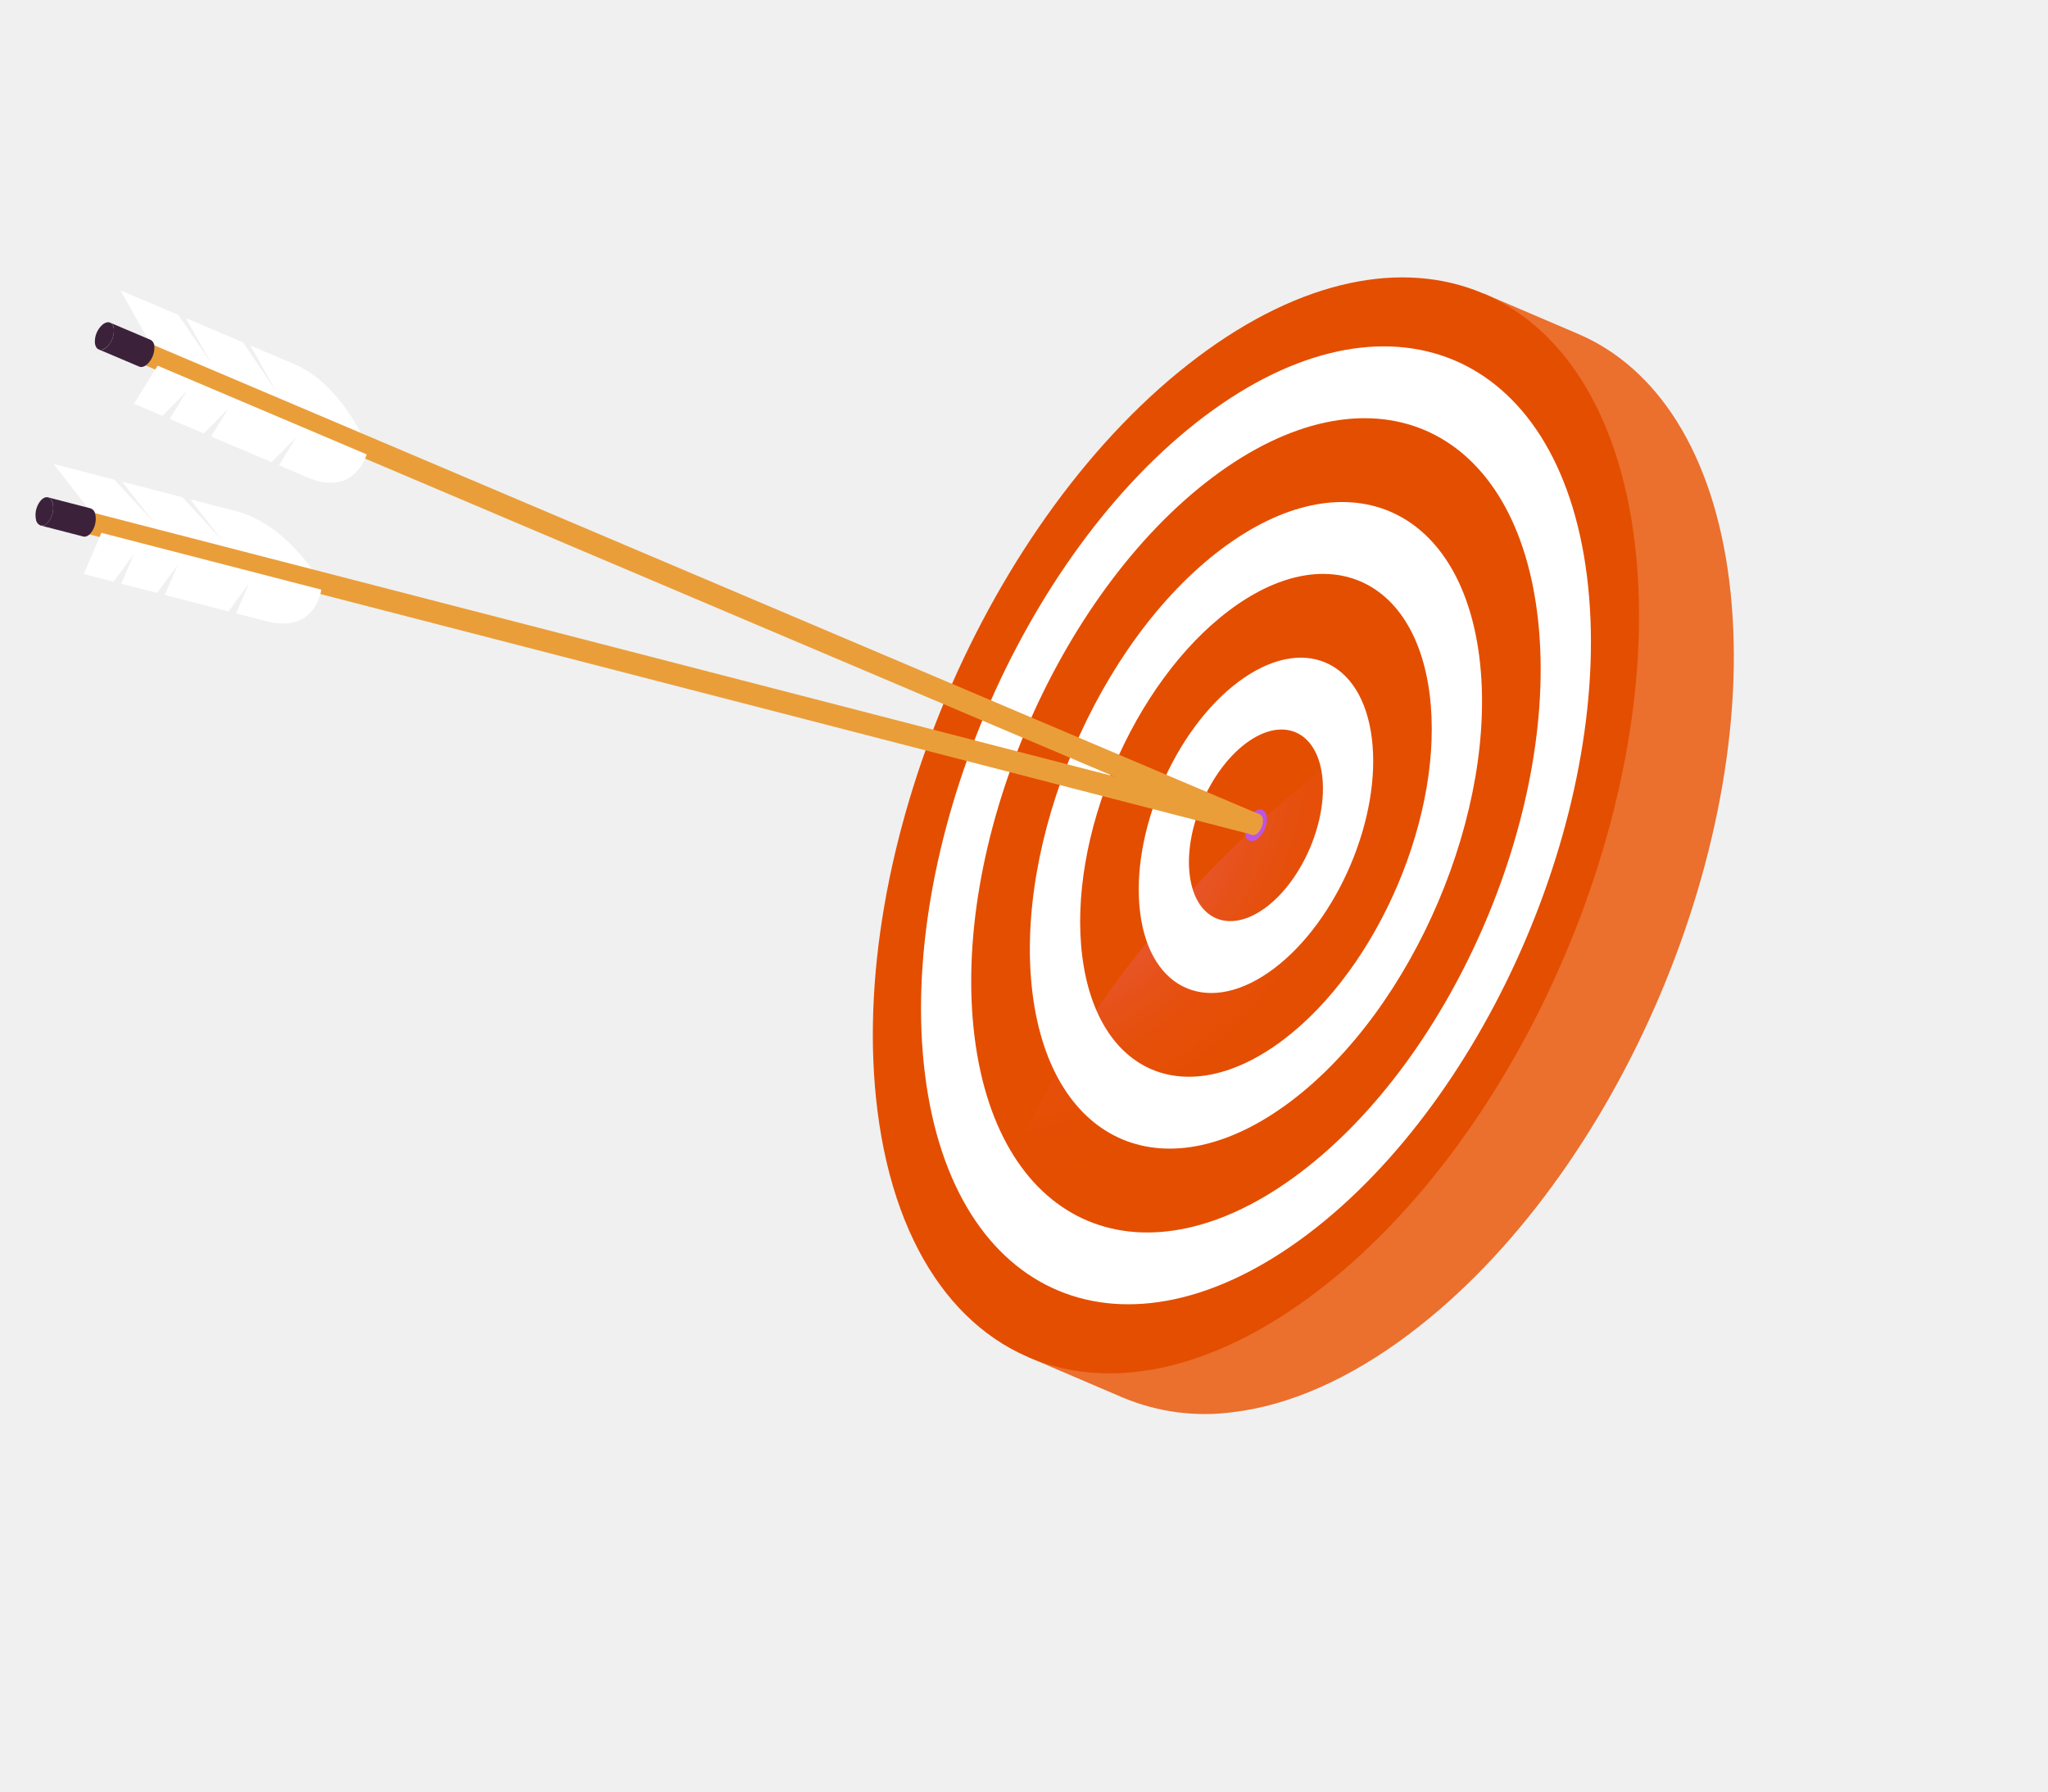
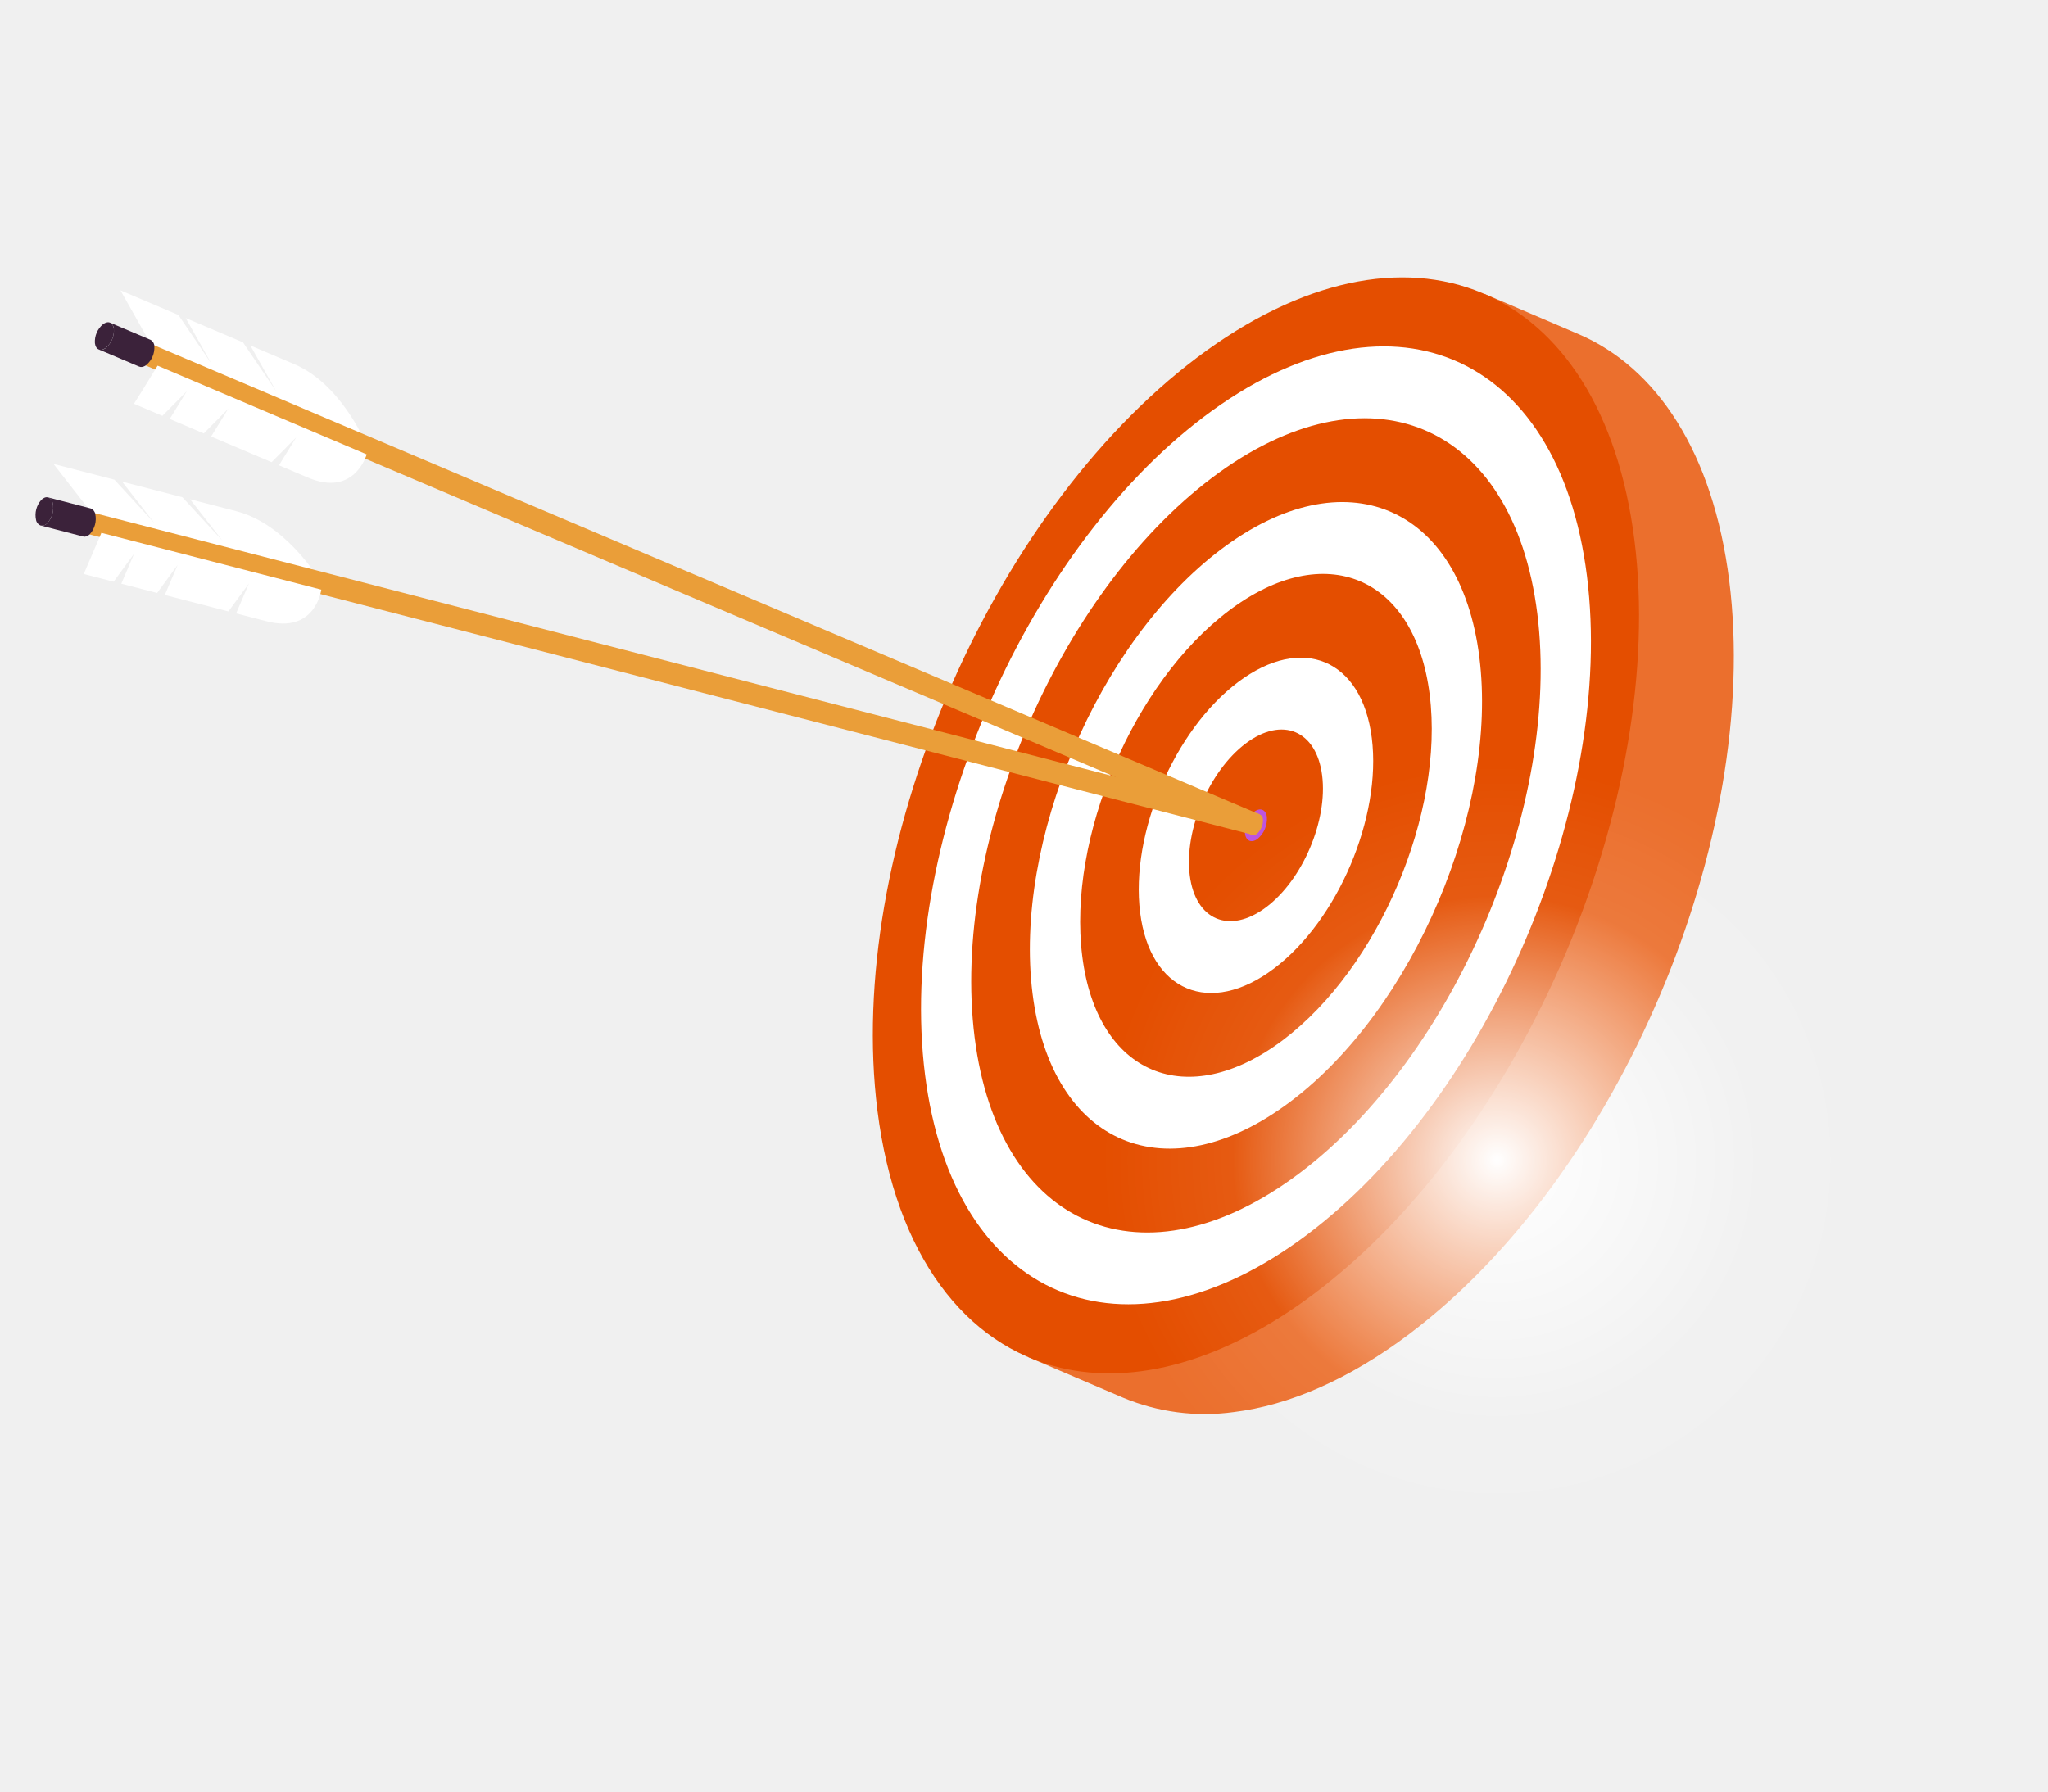
- <svg xmlns="http://www.w3.org/2000/svg" xmlns:xlink="http://www.w3.org/1999/xlink" width="223.717" height="195.755" viewBox="0 0 223.717 195.755">
+ <svg xmlns="http://www.w3.org/2000/svg" xmlns:xlink="http://www.w3.org/1999/xlink" width="223.717" height="195.756" viewBox="0 0 223.717 195.756">
  <defs>
    <clipPath id="clip-path">
-       <rect id="Rectángulo_328440" data-name="Rectángulo 328440" width="204.26" height="172.146" fill="none" />
-     </clipPath>
-     <clipPath id="clip-path-2">
      <path id="Trazado_627977" data-name="Trazado 627977" d="M55.389,19.751C30.62,34.05,10.62,68.706,10.7,97.168c.04,14.134,5.031,24.081,13.079,28.759l9.736,5.659,63.511-109.3-9.738-5.659A23.181,23.181,0,0,0,75.5,13.6c-6.056,0-12.888,1.977-20.114,6.148" transform="translate(-10.7 -13.603)" fill="none" />
    </clipPath>
    <linearGradient id="linear-gradient" x1="0.056" y1="1.143" x2="0.069" y2="1.143" gradientUnits="objectBoundingBox">
      <stop offset="0" stop-color="#febbac" />
      <stop offset="0.072" stop-color="#f9d9a2" />
      <stop offset="0.221" stop-color="#fd4c1b" />
      <stop offset="0.384" stop-color="#eb6f2d" />
      <stop offset="0.482" stop-color="#e44e00" />
      <stop offset="1" stop-color="#eb6f2d" />
    </linearGradient>
-     <clipPath id="clip-path-4">
+     <clipPath id="clip-path-2">
+       <rect id="Rectángulo_328431" data-name="Rectángulo 328431" width="204.26" height="172.146" fill="none" />
+     </clipPath>
+     <clipPath id="clip-path-3">
      <rect id="Rectángulo_328429" data-name="Rectángulo 328429" width="73.241" height="83.72" fill="none" />
    </clipPath>
-     <clipPath id="clip-path-5">
+     <clipPath id="clip-path-4">
      <path id="Trazado_627979" data-name="Trazado 627979" d="M17.805,81.016c-1.126,3.915-2.119,9.947-2.253,19.049a85.744,85.744,0,0,1,3-18.852C26.063,51.286,59.246,9.069,88.793,17.95,60.684,7.807,25.3,47.74,17.805,81.016" transform="translate(-15.552 -16.345)" fill="none" />
    </clipPath>
    <radialGradient id="radial-gradient" cx="0.282" cy="0.412" r="1.094" gradientTransform="matrix(1.26, 0, 0, -1, 0.111, 3.206)" gradientUnits="objectBoundingBox">
      <stop offset="0" stop-color="#ffaff5" />
      <stop offset="0.019" stop-color="#f9abef" />
      <stop offset="0.389" stop-color="#90628a" />
      <stop offset="0.686" stop-color="#422d3f" />
      <stop offset="0.896" stop-color="#120c11" />
      <stop offset="1" />
    </radialGradient>
-     <clipPath id="clip-path-6">
-       <rect id="Rectángulo_328430" data-name="Rectángulo 328430" width="116.602" height="108.057" fill="none" />
-     </clipPath>
-     <clipPath id="clip-path-7">
-       <path id="Trazado_627984" data-name="Trazado 627984" d="M76.933,1.015c30.5-5.727,46.886,13.364,36.594,42.642s-43.357,57.658-73.859,63.384S-7.216,93.678,3.074,64.4,46.433,6.742,76.933,1.015" transform="translate(0 0)" fill="none" />
-     </clipPath>
-     <radialGradient id="radial-gradient-2" cx="0.5" cy="0.5" r="0.301" gradientTransform="matrix(-0.151, -0.981, -0.77, 0.192, 1.166, 1.165)" gradientUnits="objectBoundingBox">
-       <stop offset="0" stop-color="#ffec3d" />
-       <stop offset="0.217" stop-color="#e53dff" />
-       <stop offset="0.243" stop-color="#cc36e3" />
-       <stop offset="0.293" stop-color="#a12bb4" />
-       <stop offset="0.348" stop-color="#7b2089" />
-       <stop offset="0.407" stop-color="#591764" />
-       <stop offset="0.469" stop-color="#3d1044" />
-       <stop offset="0.536" stop-color="#270a2b" />
-       <stop offset="0.611" stop-color="#150518" />
-       <stop offset="0.697" stop-color="#09020a" />
-       <stop offset="0.805" stop-color="#020002" />
-       <stop offset="1" />
-     </radialGradient>
-     <clipPath id="clip-path-8">
+     <clipPath id="clip-path-5">
      <path id="Trazado_627990" data-name="Trazado 627990" d="M95.365,77.483a2.484,2.484,0,0,0-1.126,1.946.8.8,0,0,0,.323.724l4.156,2.4a.8.8,0,0,1-.321-.724,2.484,2.484,0,0,1,1.124-1.946.782.782,0,0,1,.8-.074l-4.158-2.4a.569.569,0,0,0-.3-.08,1.021,1.021,0,0,0-.5.154" transform="translate(-94.239 -77.329)" fill="none" />
    </clipPath>
    <linearGradient id="linear-gradient-2" x1="-24.892" y1="2.346" x2="-24.626" y2="2.346" gradientUnits="objectBoundingBox">
      <stop offset="0" stop-color="#473046" />
      <stop offset="0.351" stop-color="#412940" />
      <stop offset="1" stop-color="#3b223a" />
    </linearGradient>
-     <clipPath id="clip-path-10">
+     <clipPath id="clip-path-7">
      <rect id="Rectángulo_328434" data-name="Rectángulo 328434" width="1.942" height="2.143" fill="none" />
    </clipPath>
-     <clipPath id="clip-path-11">
+     <clipPath id="clip-path-8">
      <path id="Trazado_627991" data-name="Trazado 627991" d="M96.319,80.647a1.357,1.357,0,0,1,.016-.506,2.744,2.744,0,0,1,.472-1.015,1.808,1.808,0,0,1,.943-.612.608.608,0,0,1,.5.112.645.645,0,0,0-.47,0,1.675,1.675,0,0,0-.809.634,2.93,2.93,0,0,0-.648,1.391" transform="translate(-96.303 -78.504)" fill="none" />
    </clipPath>
-     <radialGradient id="radial-gradient-3" cx="0.612" cy="0.174" r="1.532" gradientTransform="matrix(1.107, 0, 0, -1, 10.419, 13.409)" gradientUnits="objectBoundingBox">
+     <radialGradient id="radial-gradient-2" cx="0.612" cy="0.174" r="1.532" gradientTransform="matrix(1.107, 0, 0, -1, 10.419, 13.409)" gradientUnits="objectBoundingBox">
      <stop offset="0" stop-color="#ffa962" />
      <stop offset="0.007" stop-color="#f5a25e" />
      <stop offset="0.048" stop-color="#c7844c" />
      <stop offset="0.093" stop-color="#9c673c" />
      <stop offset="0.142" stop-color="#774e2d" />
      <stop offset="0.195" stop-color="#563921" />
      <stop offset="0.254" stop-color="#3b2716" />
      <stop offset="0.32" stop-color="#25180e" />
      <stop offset="0.398" stop-color="#140d07" />
      <stop offset="0.493" stop-color="#080503" />
      <stop offset="0.627" stop-color="#010100" />
      <stop offset="1" />
    </radialGradient>
-     <clipPath id="clip-path-12">
+     <clipPath id="clip-path-9">
      <path id="Trazado_627997" data-name="Trazado 627997" d="M99.38,68.768a2.5,2.5,0,0,0-.825,2.093.792.792,0,0,0,.427.666l4.465,1.76a.792.792,0,0,1-.423-.668,2.486,2.486,0,0,1,.821-2.091.789.789,0,0,1,.785-.193l-4.467-1.758a.536.536,0,0,0-.213-.042.947.947,0,0,0-.57.233" transform="translate(-98.537 -68.535)" fill="none" />
    </clipPath>
    <linearGradient id="linear-gradient-3" x1="-29.53" y1="4.823" x2="-29.23" y2="4.823" xlink:href="#linear-gradient-2" />
-     <clipPath id="clip-path-14">
+     <clipPath id="clip-path-11">
      <rect id="Rectángulo_328438" data-name="Rectángulo 328438" width="1.669" height="2.357" fill="none" />
    </clipPath>
-     <clipPath id="clip-path-15">
+     <clipPath id="clip-path-12">
      <path id="Trazado_627998" data-name="Trazado 627998" d="M102.411,69.469a.642.642,0,0,0-.466.066,1.658,1.658,0,0,0-.706.744,2.956,2.956,0,0,0-.435,1.473,1.325,1.325,0,0,1-.058-.5,2.725,2.725,0,0,1,.315-1.076,1.829,1.829,0,0,1,.845-.744.607.607,0,0,1,.506.038" transform="translate(-100.743 -69.395)" fill="none" />
    </clipPath>
-     <radialGradient id="radial-gradient-4" cx="0.418" cy="0.253" r="1.573" gradientTransform="matrix(1.435, 0, 0, -1, 52.002, 27.199)" xlink:href="#radial-gradient-3" />
+     <radialGradient id="radial-gradient-3" cx="0.418" cy="0.253" r="1.573" gradientTransform="matrix(1.435, 0, 0, -1, 52.002, 27.199)" xlink:href="#radial-gradient-2" />
+     <radialGradient id="radial-gradient-4" cx="0.5" cy="0.5" r="0.5" gradientUnits="objectBoundingBox">
+       <stop offset="0" stop-color="#fff" />
+       <stop offset="0.669" stop-color="#fff" stop-opacity="0.071" />
+       <stop offset="1" stop-color="#fff" stop-opacity="0" />
+     </radialGradient>
  </defs>
-   <g id="Grupo_1034301" data-name="Grupo 1034301" transform="translate(11020 11896.956)">
-     <g id="Grupo_1034294" data-name="Grupo 1034294" transform="translate(-10796.283 -11726.094) rotate(173)">
-       <g id="Grupo_878752" data-name="Grupo 878752" clip-path="url(#clip-path)">
-         <g id="Grupo_878721" data-name="Grupo 878721" transform="translate(21.47 27.296)">
-           <g id="Grupo_878720" data-name="Grupo 878720" clip-path="url(#clip-path-2)">
-             <rect id="Rectángulo_328427" data-name="Rectángulo 328427" width="145.378" height="133.821" transform="matrix(0.5, -0.866, 0.866, 0.5, -51.168, 88.486)" fill="url(#linear-gradient)" />
-           </g>
-         </g>
-         <g id="Grupo_878733" data-name="Grupo 878733" transform="translate(0 0)">
-           <g id="Grupo_878732" data-name="Grupo 878732" clip-path="url(#clip-path)">
-             <path id="Trazado_627978" data-name="Trazado 627978" d="M60.242,22.572c10.832-6.255,20.78-7.575,28.552-4.7,9.991,3.7,16.382,14.333,16.43,30.344.08,28.45-19.932,63.11-44.689,77.4s-44.9,2.817-44.982-25.634S35.475,36.873,60.242,22.572" transform="translate(15.656 16.531)" fill="#e44e00" />
-             <g id="Grupo_878726" data-name="Grupo 878726" transform="translate(31.207 32.798)" style="mix-blend-mode: screen;isolation: isolate">
-               <g id="Grupo_878725" data-name="Grupo 878725">
-                 <g id="Grupo_878724" data-name="Grupo 878724" clip-path="url(#clip-path-4)">
-                   <g id="Grupo_878723" data-name="Grupo 878723" transform="translate(-0.001 0)">
-                     <g id="Grupo_878722" data-name="Grupo 878722" clip-path="url(#clip-path-5)">
-                       <rect id="Rectángulo_328428" data-name="Rectángulo 328428" width="73.241" height="92.257" transform="translate(0 -8.538)" fill="url(#radial-gradient)" />
-                     </g>
-                   </g>
-                 </g>
+   <g id="Grupo_1034303" data-name="Grupo 1034303" transform="translate(10642.05 11896.957)">
+     <g id="Grupo_878720" data-name="Grupo 878720" transform="translate(-10442.97 -11750.569) rotate(173)" clip-path="url(#clip-path)">
+       <rect id="Rectángulo_328427" data-name="Rectángulo 328427" width="145.378" height="133.821" transform="matrix(0.5, -0.866, 0.866, 0.5, -51.168, 88.486)" fill="url(#linear-gradient)" />
+     </g>
+     <g id="Grupo_878732" data-name="Grupo 878732" transform="translate(-10418.333 -11726.094) rotate(173)" clip-path="url(#clip-path-2)">
+       <path id="Trazado_627978" data-name="Trazado 627978" d="M60.242,22.572c10.832-6.255,20.78-7.575,28.552-4.7,9.991,3.7,16.382,14.333,16.43,30.344.08,28.45-19.932,63.11-44.689,77.4s-44.9,2.817-44.982-25.634S35.475,36.873,60.242,22.572" transform="translate(15.656 16.531)" fill="#e44e00" />
+       <g id="Grupo_878726" data-name="Grupo 878726" transform="translate(31.207 32.798)" style="mix-blend-mode: screen;isolation: isolate">
+         <g id="Grupo_878725" data-name="Grupo 878725">
+           <g id="Grupo_878724" data-name="Grupo 878724" clip-path="url(#clip-path-3)">
+             <g id="Grupo_878723" data-name="Grupo 878723" transform="translate(-0.001 0)">
+               <g id="Grupo_878722" data-name="Grupo 878722" clip-path="url(#clip-path-4)">
+                 <rect id="Rectángulo_328428" data-name="Rectángulo 328428" width="73.241" height="92.257" transform="translate(0 -8.538)" fill="url(#radial-gradient)" />
              </g>
            </g>
-             <path id="Trazado_627980" data-name="Trazado 627980" d="M44.738,38.246c-7.569,4.368-13.705,15-13.681,23.7s6.2,12.206,13.771,7.836S58.523,54.795,58.5,46.1,52.3,33.876,44.738,38.246m.07,24.782c-4.322,2.5-7.854.484-7.868-4.483S40.434,47.5,44.758,45.007s7.852-.484,7.866,4.483S49.13,60.534,44.808,63.028" transform="translate(31.262 36.61)" fill="#fff" />
-             <path id="Trazado_627981" data-name="Trazado 627981" d="M51.086,31.827C36.5,40.249,24.661,60.746,24.709,77.512s11.959,23.551,26.549,15.128S77.681,63.72,77.633,46.955,65.674,23.4,51.086,31.827m.153,54.052c-11.351,6.554-20.608,1.27-20.646-11.765S39.753,45.141,51.1,38.588s20.61-1.28,20.646,11.765S62.582,79.33,51.238,85.879" transform="translate(24.872 28.395)" fill="#fff" />
-             <path id="Trazado_627982" data-name="Trazado 627982" d="M57.438,25.4C35.819,37.883,18.287,68.249,18.357,93.091S36.073,127.978,57.694,115.5s39.141-42.843,39.07-67.675S79.049,12.923,57.438,25.4m.237,83.346C39.3,119.353,24.3,110.805,24.24,89.694S39.083,42.769,57.458,32.16,90.829,30.1,90.89,51.213,76.047,98.139,57.674,108.746" transform="translate(18.478 20.174)" fill="#fff" />
-             <g id="Grupo_878731" data-name="Grupo 878731" transform="translate(0 0)" style="mix-blend-mode: screen;isolation: isolate">
-               <g id="Grupo_878730" data-name="Grupo 878730">
-                 <g id="Grupo_878729" data-name="Grupo 878729" clip-path="url(#clip-path-6)">
-                   <g id="Grupo_878728" data-name="Grupo 878728" transform="translate(0 0.001)">
-                     <g id="Grupo_878727" data-name="Grupo 878727" clip-path="url(#clip-path-7)">
-                       <path id="Trazado_627983" data-name="Trazado 627983" d="M-30.243,167.158,23.226,15.031l184.5-34.644L154.261,132.513Z" transform="translate(-30.442 -19.743)" fill="url(#radial-gradient-2)" />
-                     </g>
-                   </g>
-                 </g>
-               </g>
-             </g>
-             <path id="Trazado_627985" data-name="Trazado 627985" d="M38.552,47.5c-.716.413-1.3.08-1.3-.742a2.854,2.854,0,0,1,1.294-2.243c.716-.413,1.3-.08,1.3.742A2.859,2.859,0,0,1,38.552,47.5" transform="translate(37.496 44.625)" fill="#bd55df" />
-             <path id="Trazado_627986" data-name="Trazado 627986" d="M104.969,84.174l2.081,5.043.949,2.3-5.952-3.437L99.089,82.3l2.205,5.348-5.889-3.4-2.962-5.783,2.209,5.35L90.134,81.2c-4.683-2.7-6.556-9.094-6.654-9.431Z" transform="translate(84.031 72.241)" fill="#fff" />
-             <path id="Trazado_627987" data-name="Trazado 627987" d="M94.915,79.4c0,.542.379.76.849.49a1.878,1.878,0,0,0,.847-1.469c0-.542-.379-.761-.847-.49a1.871,1.871,0,0,0-.849,1.469" transform="translate(95.541 78.331)" fill="#ea9e39" />
-             <path id="Trazado_627988" data-name="Trazado 627988" d="M154.185,111.258,38.93,44.715a.591.591,0,0,0-.6.056,1.874,1.874,0,0,0-.849,1.469.6.6,0,0,0,.243.546l115.255,66.543a.6.6,0,0,1-.243-.546,1.874,1.874,0,0,1,.849-1.469.591.591,0,0,1,.6-.056" transform="translate(37.724 44.95)" fill="#ea9e39" />
-             <path id="Trazado_627989" data-name="Trazado 627989" d="M96.311,80.626c0,.716.5,1.007,1.124.648a2.479,2.479,0,0,0,1.124-1.946c0-.716-.5-1.007-1.124-.648a2.484,2.484,0,0,0-1.124,1.946" transform="translate(96.947 79.044)" fill="#3b223a" />
-           </g>
-         </g>
-         <g id="Grupo_878735" data-name="Grupo 878735" transform="translate(189.1 155.168)">
-           <g id="Grupo_878734" data-name="Grupo 878734" clip-path="url(#clip-path-8)">
-             <rect id="Rectángulo_328432" data-name="Rectángulo 328432" width="7.567" height="7.882" transform="matrix(0.5, -0.866, 0.866, 0.5, -2.263, 3.918)" fill="url(#linear-gradient-2)" />
-           </g>
-         </g>
-         <g id="Grupo_878742" data-name="Grupo 878742" transform="translate(0 0)">
-           <g id="Grupo_878741" data-name="Grupo 878741" clip-path="url(#clip-path)">
-             <g id="Grupo_878740" data-name="Grupo 878740" transform="translate(193.242 157.526)" style="mix-blend-mode: screen;isolation: isolate">
-               <g id="Grupo_878739" data-name="Grupo 878739">
-                 <g id="Grupo_878738" data-name="Grupo 878738" clip-path="url(#clip-path-10)">
-                   <g id="Grupo_878737" data-name="Grupo 878737" transform="translate(0 0)">
-                     <g id="Grupo_878736" data-name="Grupo 878736" clip-path="url(#clip-path-11)">
-                       <rect id="Rectángulo_328433" data-name="Rectángulo 328433" width="1.977" height="2.187" transform="translate(-0.029 -0.044)" fill="url(#radial-gradient-3)" />
-                     </g>
-                   </g>
-                 </g>
-               </g>
-             </g>
-             <path id="Trazado_627992" data-name="Trazado 627992" d="M107.075,82.212l-2.1,2.627L83.483,72.432c.1-.221,2-4.433,6.684-1.73.787.453,1.81,1.045,2.974,1.716l-.128.159-2.1,2.627,2.984-2.35,6.218,3.59-.128.159-2.1,2.627,2.982-2.352,3.5,2.021-.126.159-2.1,2.627,2.982-2.35,2.92,1.686Z" transform="translate(84.034 70.261)" fill="#fff" />
-             <path id="Trazado_627993" data-name="Trazado 627993" d="M110.017,73.839l2.805,4.679,1.278,2.131-6.393-2.518-3.782-5.279,2.972,4.962-6.327-2.49-3.786-5.281L99.761,75c-1.25-.492-4.013-1.579-4.856-1.912-5.033-1.979-7.83-8.022-7.978-8.341Z" transform="translate(87.501 65.179)" fill="#fff" />
-             <path id="Trazado_627994" data-name="Trazado 627994" d="M99.257,70.7c.08.536.488.7.911.359a1.875,1.875,0,0,0,.622-1.579c-.08-.534-.49-.694-.911-.357a1.869,1.869,0,0,0-.622,1.577" transform="translate(99.898 69.404)" fill="#ea9e39" />
-             <path id="Trazado_627995" data-name="Trazado 627995" d="M162.59,93.43,38.753,44.689a.592.592,0,0,0-.59.146,1.871,1.871,0,0,0-.622,1.577.6.6,0,0,0,.321.5L161.7,95.657a.6.6,0,0,1-.321-.5A1.875,1.875,0,0,1,162,93.574a.6.6,0,0,1,.59-.144" transform="translate(37.775 44.954)" fill="#ea9e39" />
-             <path id="Trazado_627996" data-name="Trazado 627996" d="M100.782,71.737c.106.708.646.921,1.208.476a2.488,2.488,0,0,0,.823-2.093.791.791,0,0,0-.423-.666.783.783,0,0,0-.785.191,2.49,2.49,0,0,0-.823,2.093" transform="translate(101.429 69.869)" fill="#3b223a" />
-           </g>
-         </g>
-         <g id="Grupo_878744" data-name="Grupo 878744" transform="translate(197.725 137.522)">
-           <g id="Grupo_878743" data-name="Grupo 878743" clip-path="url(#clip-path-12)">
-             <rect id="Rectángulo_328436" data-name="Rectángulo 328436" width="6.684" height="7.489" transform="matrix(0.366, -0.931, 0.931, 0.366, -1.706, 4.114)" fill="url(#linear-gradient-3)" />
-           </g>
-         </g>
-         <g id="Grupo_878751" data-name="Grupo 878751" transform="translate(0 0)">
-           <g id="Grupo_878750" data-name="Grupo 878750" clip-path="url(#clip-path)">
-             <g id="Grupo_878749" data-name="Grupo 878749" transform="translate(202.149 139.249)" style="mix-blend-mode: screen;isolation: isolate">
-               <g id="Grupo_878748" data-name="Grupo 878748">
-                 <g id="Grupo_878747" data-name="Grupo 878747" clip-path="url(#clip-path-14)">
-                   <g id="Grupo_878746" data-name="Grupo 878746" transform="translate(0.002 0)">
-                     <g id="Grupo_878745" data-name="Grupo 878745" clip-path="url(#clip-path-15)">
-                       <rect id="Rectángulo_328437" data-name="Rectángulo 328437" width="1.69" height="2.424" transform="translate(-0.014 -0.067)" fill="url(#radial-gradient-4)" />
-                     </g>
-                   </g>
-                 </g>
-               </g>
-             </g>
-             <path id="Trazado_627999" data-name="Trazado 627999" d="M111.613,71.891l-1.692,2.91L86.834,65.713c.066-.233,1.322-4.681,6.355-2.7.843.333,1.944.765,3.195,1.258l-.1.175-1.692,2.908,2.6-2.765c2.061.813,4.433,1.746,6.68,2.631l-.1.175-1.692,2.91,2.6-2.767,3.76,1.481-.1.175-1.692,2.91,2.6-2.767,3.134,1.234Z" transform="translate(87.407 62.918)" fill="#fff" />
          </g>
        </g>
      </g>
+       <path id="Trazado_627980" data-name="Trazado 627980" d="M44.738,38.246c-7.569,4.368-13.705,15-13.681,23.7s6.2,12.206,13.771,7.836S58.523,54.795,58.5,46.1,52.3,33.876,44.738,38.246m.07,24.782c-4.322,2.5-7.854.484-7.868-4.483S40.434,47.5,44.758,45.007s7.852-.484,7.866,4.483S49.13,60.534,44.808,63.028" transform="translate(31.262 36.61)" fill="#fff" />
+       <path id="Trazado_627981" data-name="Trazado 627981" d="M51.086,31.827C36.5,40.249,24.661,60.746,24.709,77.512s11.959,23.551,26.549,15.128S77.681,63.72,77.633,46.955,65.674,23.4,51.086,31.827m.153,54.052c-11.351,6.554-20.608,1.27-20.646-11.765S39.753,45.141,51.1,38.588s20.61-1.28,20.646,11.765S62.582,79.33,51.238,85.879" transform="translate(24.872 28.395)" fill="#fff" />
+       <path id="Trazado_627982" data-name="Trazado 627982" d="M57.438,25.4C35.819,37.883,18.287,68.249,18.357,93.091S36.073,127.978,57.694,115.5s39.141-42.843,39.07-67.675S79.049,12.923,57.438,25.4m.237,83.346C39.3,119.353,24.3,110.805,24.24,89.694S39.083,42.769,57.458,32.16,90.829,30.1,90.89,51.213,76.047,98.139,57.674,108.746" transform="translate(18.478 20.174)" fill="#fff" />
+       <path id="Trazado_627985" data-name="Trazado 627985" d="M38.552,47.5c-.716.413-1.3.08-1.3-.742a2.854,2.854,0,0,1,1.294-2.243c.716-.413,1.3-.08,1.3.742A2.859,2.859,0,0,1,38.552,47.5" transform="translate(37.496 44.625)" fill="#bd55df" />
+       <path id="Trazado_627986" data-name="Trazado 627986" d="M104.969,84.174l2.081,5.043.949,2.3-5.952-3.437L99.089,82.3l2.205,5.348-5.889-3.4-2.962-5.783,2.209,5.35L90.134,81.2c-4.683-2.7-6.556-9.094-6.654-9.431Z" transform="translate(84.031 72.241)" fill="#fff" />
+       <path id="Trazado_627987" data-name="Trazado 627987" d="M94.915,79.4c0,.542.379.76.849.49a1.878,1.878,0,0,0,.847-1.469c0-.542-.379-.761-.847-.49a1.871,1.871,0,0,0-.849,1.469" transform="translate(95.541 78.331)" fill="#ea9e39" />
+       <path id="Trazado_627988" data-name="Trazado 627988" d="M154.185,111.258,38.93,44.715a.591.591,0,0,0-.6.056,1.874,1.874,0,0,0-.849,1.469.6.6,0,0,0,.243.546l115.255,66.543a.6.6,0,0,1-.243-.546,1.874,1.874,0,0,1,.849-1.469.591.591,0,0,1,.6-.056" transform="translate(37.724 44.95)" fill="#ea9e39" />
+       <path id="Trazado_627989" data-name="Trazado 627989" d="M96.311,80.626c0,.716.5,1.007,1.124.648a2.479,2.479,0,0,0,1.124-1.946c0-.716-.5-1.007-1.124-.648a2.484,2.484,0,0,0-1.124,1.946" transform="translate(96.947 79.044)" fill="#3b223a" />
    </g>
+     <g id="Grupo_878734" data-name="Grupo 878734" transform="translate(-10624.934 -11857.06) rotate(173)" clip-path="url(#clip-path-5)">
+       <rect id="Rectángulo_328432" data-name="Rectángulo 328432" width="7.567" height="7.882" transform="matrix(0.5, -0.866, 0.866, 0.5, -2.263, 3.918)" fill="url(#linear-gradient-2)" />
+     </g>
+     <g id="Grupo_878741" data-name="Grupo 878741" transform="translate(-10418.333 -11726.094) rotate(173)" clip-path="url(#clip-path-2)">
+       <g id="Grupo_878740" data-name="Grupo 878740" transform="translate(193.242 157.526)" style="mix-blend-mode: screen;isolation: isolate">
+         <g id="Grupo_878739" data-name="Grupo 878739">
+           <g id="Grupo_878738" data-name="Grupo 878738" clip-path="url(#clip-path-7)">
+             <g id="Grupo_878737" data-name="Grupo 878737" transform="translate(0 0)">
+               <g id="Grupo_878736" data-name="Grupo 878736" clip-path="url(#clip-path-8)">
+                 <rect id="Rectángulo_328433" data-name="Rectángulo 328433" width="1.977" height="2.187" transform="translate(-0.029 -0.044)" fill="url(#radial-gradient-2)" />
+               </g>
+             </g>
+           </g>
+         </g>
+       </g>
+       <path id="Trazado_627992" data-name="Trazado 627992" d="M107.075,82.212l-2.1,2.627L83.483,72.432c.1-.221,2-4.433,6.684-1.73.787.453,1.81,1.045,2.974,1.716l-.128.159-2.1,2.627,2.984-2.35,6.218,3.59-.128.159-2.1,2.627,2.982-2.352,3.5,2.021-.126.159-2.1,2.627,2.982-2.35,2.92,1.686Z" transform="translate(84.034 70.261)" fill="#fff" />
+       <path id="Trazado_627993" data-name="Trazado 627993" d="M110.017,73.839l2.805,4.679,1.278,2.131-6.393-2.518-3.782-5.279,2.972,4.962-6.327-2.49-3.786-5.281L99.761,75c-1.25-.492-4.013-1.579-4.856-1.912-5.033-1.979-7.83-8.022-7.978-8.341Z" transform="translate(87.501 65.179)" fill="#fff" />
+       <path id="Trazado_627994" data-name="Trazado 627994" d="M99.257,70.7c.08.536.488.7.911.359a1.875,1.875,0,0,0,.622-1.579c-.08-.534-.49-.694-.911-.357a1.869,1.869,0,0,0-.622,1.577" transform="translate(99.898 69.404)" fill="#ea9e39" />
+       <path id="Trazado_627995" data-name="Trazado 627995" d="M162.59,93.43,38.753,44.689a.592.592,0,0,0-.59.146,1.871,1.871,0,0,0-.622,1.577.6.6,0,0,0,.321.5L161.7,95.657a.6.6,0,0,1-.321-.5A1.875,1.875,0,0,1,162,93.574a.6.6,0,0,1,.59-.144" transform="translate(37.775 44.954)" fill="#ea9e39" />
+       <path id="Trazado_627996" data-name="Trazado 627996" d="M100.782,71.737c.106.708.646.921,1.208.476a2.488,2.488,0,0,0,.823-2.093.791.791,0,0,0-.423-.666.783.783,0,0,0-.785.191,2.49,2.49,0,0,0-.823,2.093" transform="translate(101.429 69.869)" fill="#3b223a" />
+     </g>
+     <g id="Grupo_878743" data-name="Grupo 878743" transform="translate(-10631.344 -11838.494) rotate(173)" clip-path="url(#clip-path-9)">
+       <rect id="Rectángulo_328436" data-name="Rectángulo 328436" width="6.684" height="7.489" transform="matrix(0.366, -0.931, 0.931, 0.366, -1.706, 4.114)" fill="url(#linear-gradient-3)" />
+     </g>
+     <g id="Grupo_878750" data-name="Grupo 878750" transform="translate(-10418.333 -11726.094) rotate(173)" clip-path="url(#clip-path-2)">
+       <g id="Grupo_878749" data-name="Grupo 878749" transform="translate(202.149 139.249)" style="mix-blend-mode: screen;isolation: isolate">
+         <g id="Grupo_878748" data-name="Grupo 878748">
+           <g id="Grupo_878747" data-name="Grupo 878747" clip-path="url(#clip-path-11)">
+             <g id="Grupo_878746" data-name="Grupo 878746" transform="translate(0.002 0)">
+               <g id="Grupo_878745" data-name="Grupo 878745" clip-path="url(#clip-path-12)">
+                 <rect id="Rectángulo_328437" data-name="Rectángulo 328437" width="1.69" height="2.424" transform="translate(-0.014 -0.067)" fill="url(#radial-gradient-3)" />
+               </g>
+             </g>
+           </g>
+         </g>
+       </g>
+       <path id="Trazado_627999" data-name="Trazado 627999" d="M111.613,71.891l-1.692,2.91L86.834,65.713c.066-.233,1.322-4.681,6.355-2.7.843.333,1.944.765,3.195,1.258l-.1.175-1.692,2.908,2.6-2.765c2.061.813,4.433,1.746,6.68,2.631l-.1.175-1.692,2.91,2.6-2.767,3.76,1.481-.1.175-1.692,2.91,2.6-2.767,3.134,1.234Z" transform="translate(87.407 62.918)" fill="#fff" />
+     </g>
+     <circle id="Elipse_6667" data-name="Elipse 6667" cx="43" cy="43" r="43" transform="translate(-10521.511 -11813.201)" fill="url(#radial-gradient-4)" />
  </g>
</svg>
